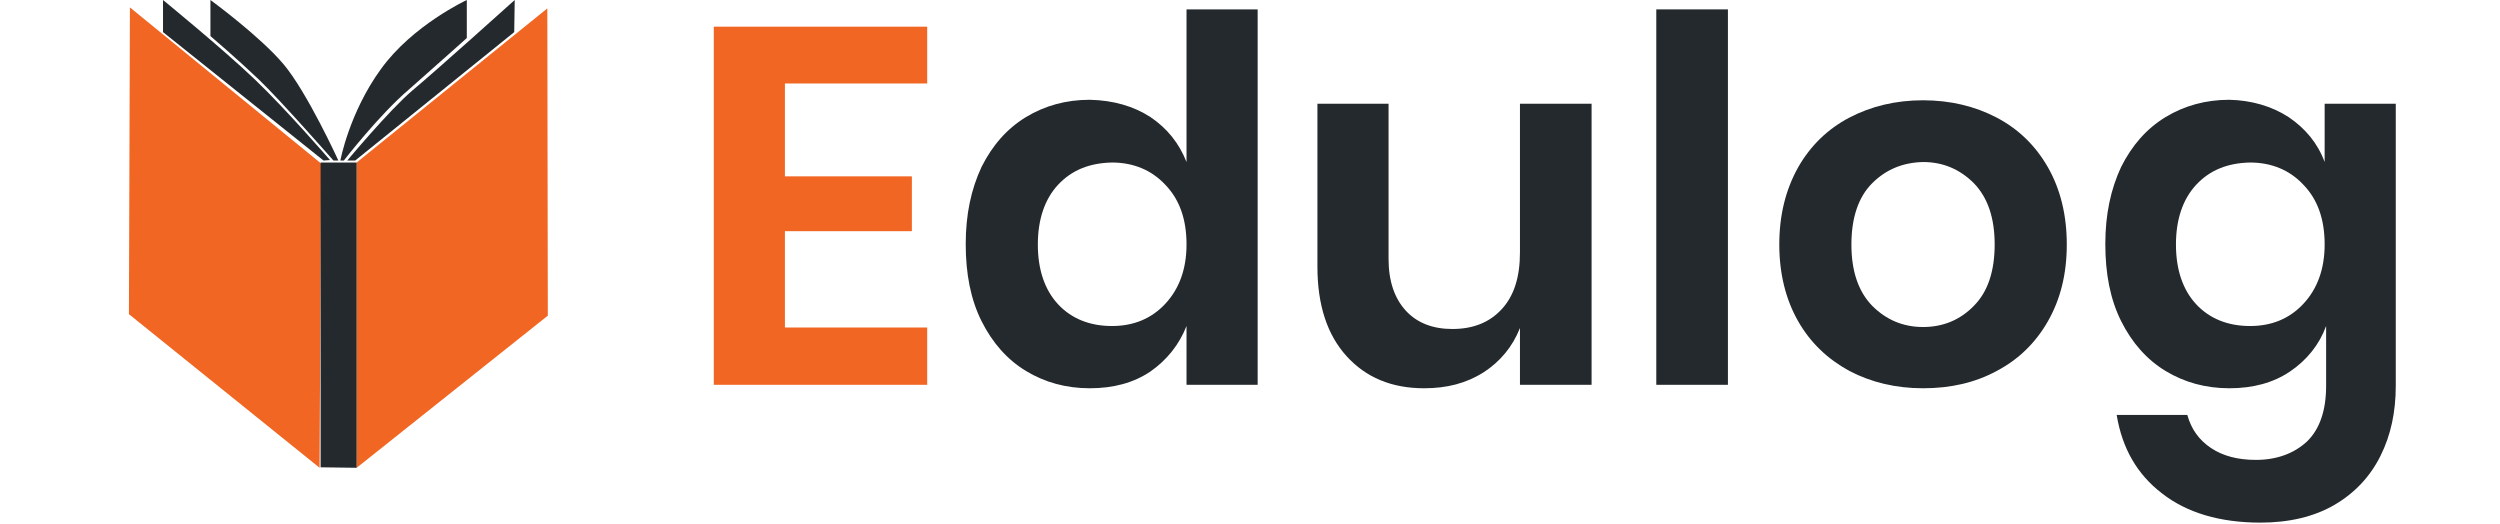
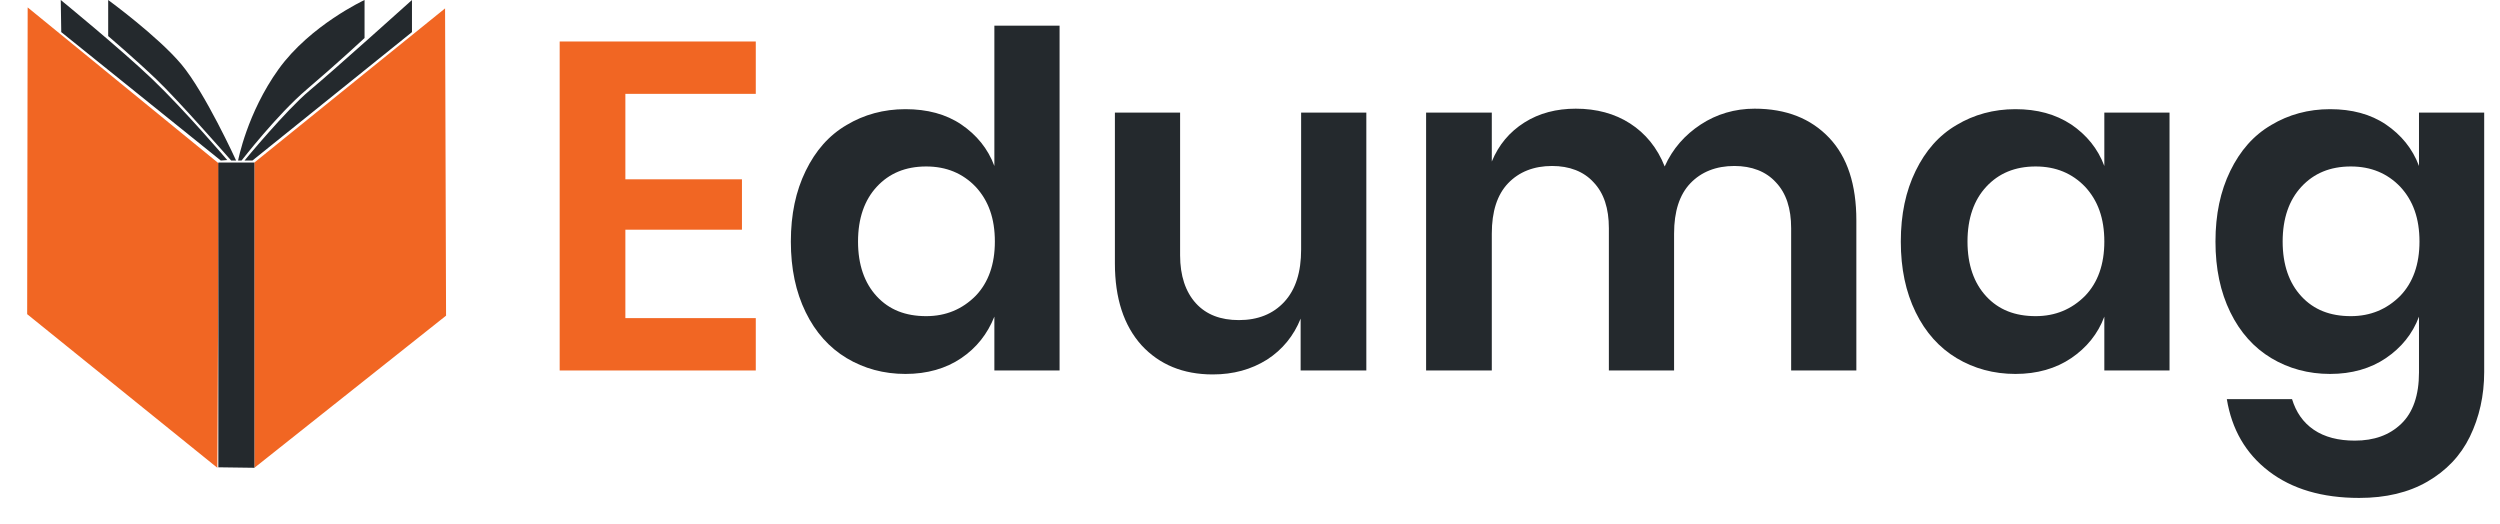
<svg xmlns="http://www.w3.org/2000/svg" version="1.1" id="Layer_1" x="0px" y="0px" viewBox="0 0 506.1 105.9" style="enable-background:new 0 0 506.1 105.9;" xml:space="preserve">
  <style type="text/css">
	.st0{fill-rule:evenodd;clip-rule:evenodd;fill:#F16623;}
	.st1{fill:#24292D;}
	.st2{fill:#F16623;}
</style>
  <g>
    <g>
      <g>
-         <polygon class="st0" points="64.7,94.7 26.1,63.6 26.3,1.5 65,33.1    " />
-         <polygon class="st0" points="72.2,94.7 110.9,63.9 110.8,1.7 72.2,32.9    " />
-         <path class="st1" d="M33,6.5L33,0c0,0,12,9.8,18.5,16s15.3,16.4,15.3,16.4l-1.3,0.1L33,6.5z" />
-         <path class="st1" d="M42.6,7.3V0c0,0,10,7.3,14.8,13s11.1,19.5,11.1,19.5h-1c0,0-10.7-12.2-15.1-16.4S42.6,7.3,42.6,7.3z" />
-         <path class="st1" d="M104.1,6.5l0.1-6.5c0,0-15.9,14.3-20.7,18.3c-4.7,4-13.2,14.2-13.2,14.2l1.6,0L104.1,6.5z" />
-         <path class="st1" d="M94.5,7.7V0c0,0-11,5.1-17.4,14c-6.4,8.8-8.2,18.5-8.2,18.5h0.7c0,0,7.2-9.3,13.2-14.4     C88.7,12.9,94.5,7.7,94.5,7.7z" />
+         <polygon class="st0" points="44,94.7 5.5,63.6 5.6,1.5 44.3,33.1    " />
+         <polygon class="st0" points="51.5,94.7 90.3,63.9 90.1,1.7 51.5,32.9    " />
+         <path class="st1" d="M12.4,6.5L12.3,0c0,0,12,9.8,18.5,16S46,32.4,46,32.4l-1.3,0.1L12.4,6.5z" />
+         <path class="st1" d="M21.9,7.3V0c0,0,10,7.3,14.8,13s11.1,19.5,11.1,19.5h-1c0,0-10.7-12.2-15.1-16.4S21.9,7.3,21.9,7.3z" />
+         <path class="st1" d="M83.4,6.5L83.4,0c0,0-15.9,14.3-20.7,18.3S49.5,32.5,49.5,32.5l1.6,0L83.4,6.5z" />
+         <path class="st1" d="M73.8,7.7V0c0,0-11,5.1-17.4,14s-8.2,18.5-8.2,18.5h0.7c0,0,7.2-9.3,13.2-14.4S73.8,7.7,73.8,7.7z" />
      </g>
-       <polygon class="st1" points="64.9,32.9 72.2,32.9 72.2,94.7 64.9,94.6   " />
+       <polygon class="st1" points="44.2,32.9 51.5,32.9 51.5,94.7 44.2,94.6   " />
    </g>
    <g>
-       <path class="st2" d="M158.9,16.9v18.8h25.7v11.1h-25.7v19.5h28.8v11.6h-43.2V5.4h43.2v11.5H158.9z" />
-       <path class="st1" d="M232.9,23.7c3.4,2.3,5.8,5.3,7.3,9.1V1.9h14.4v76h-14.4V66c-1.5,3.8-4,6.9-7.3,9.2c-3.4,2.3-7.5,3.4-12.3,3.4    c-4.8,0-9.1-1.2-12.9-3.5c-3.8-2.3-6.8-5.7-9-10.1c-2.2-4.4-3.2-9.6-3.2-15.6c0-6,1.1-11.1,3.2-15.6c2.2-4.4,5.2-7.8,9-10.1    c3.8-2.3,8.1-3.5,12.9-3.5C225.4,20.3,229.5,21.5,232.9,23.7z M214.2,37.4c-2.7,2.9-4.1,7-4.1,12.1c0,5.1,1.4,9.2,4.1,12.1    c2.7,2.9,6.4,4.4,10.9,4.4c4.4,0,8-1.5,10.8-4.5c2.8-3,4.3-7,4.3-12c0-5.1-1.4-9.1-4.3-12.1c-2.8-3-6.5-4.5-10.8-4.5    C220.6,33,217,34.4,214.2,37.4z" />
-       <path class="st1" d="M322.2,21v56.9h-14.5V66.4c-1.5,3.8-4,6.8-7.4,9c-3.5,2.2-7.4,3.2-12,3.2c-6.6,0-11.8-2.2-15.7-6.5    c-3.9-4.3-5.9-10.3-5.9-18.1V21h14.4v31.4c0,4.5,1.2,8,3.5,10.5c2.3,2.5,5.5,3.7,9.4,3.7c4.2,0,7.5-1.3,10-4s3.7-6.5,3.7-11.5V21    H322.2z" />
-       <path class="st1" d="M349.8,1.9v76h-14.5v-76H349.8z" />
-       <path class="st1" d="M404.2,23.8c4.4,2.3,7.9,5.7,10.4,10.1c2.5,4.4,3.8,9.6,3.8,15.6c0,6-1.3,11.1-3.8,15.5    c-2.5,4.4-6,7.8-10.4,10.1c-4.4,2.4-9.4,3.5-14.9,3.5c-5.5,0-10.5-1.2-14.9-3.5c-4.4-2.4-7.9-5.7-10.4-10.1    c-2.5-4.4-3.8-9.6-3.8-15.5c0-6,1.3-11.1,3.8-15.6c2.5-4.4,6-7.8,10.4-10.1c4.4-2.3,9.4-3.5,14.9-3.5    C394.8,20.3,399.8,21.5,404.2,23.8z M379,37.1c-2.8,2.8-4.2,7-4.2,12.4c0,5.4,1.4,9.5,4.2,12.4c2.8,2.8,6.2,4.3,10.3,4.3    c4,0,7.5-1.4,10.3-4.3c2.8-2.8,4.2-7,4.2-12.4c0-5.4-1.4-9.5-4.2-12.4c-2.8-2.8-6.2-4.3-10.3-4.3C385.2,32.9,381.8,34.3,379,37.1z    " />
-       <path class="st1" d="M463.3,23.7c3.4,2.3,5.9,5.3,7.3,9.1V21H485v57.1c0,5.3-1,10-3.1,14.2c-2.1,4.2-5.2,7.5-9.3,9.9    c-4.1,2.4-9.2,3.6-15,3.6c-8.2,0-14.9-2-19.9-5.9c-5.1-3.9-8.1-9.2-9.2-15.9h14.3c0.8,2.9,2.4,5.1,4.8,6.7    c2.4,1.6,5.4,2.4,9.1,2.4c4.2,0,7.7-1.3,10.3-3.7c2.6-2.5,3.9-6.3,3.9-11.3V66c-1.4,3.8-3.9,6.9-7.3,9.2    c-3.4,2.3-7.5,3.4-12.3,3.4c-4.8,0-9.1-1.2-12.9-3.5c-3.8-2.3-6.8-5.7-9-10.1c-2.2-4.4-3.2-9.6-3.2-15.6c0-6,1.1-11.1,3.2-15.6    c2.2-4.4,5.2-7.8,9-10.1c3.8-2.3,8.1-3.5,12.9-3.5C455.8,20.3,459.9,21.5,463.3,23.7z M444.6,37.4c-2.7,2.9-4.1,7-4.1,12.1    c0,5.1,1.4,9.2,4.1,12.1c2.7,2.9,6.4,4.4,10.9,4.4c4.4,0,8-1.5,10.8-4.5c2.8-3,4.3-7,4.3-12c0-5.1-1.4-9.1-4.3-12.1    c-2.8-3-6.5-4.5-10.8-4.5C451,33,447.4,34.4,444.6,37.4z" />
+       <path class="st2" d="M126.6,19v17.3h23.6v10.2h-23.6v17.9H153V75h-39.7V8.4H153V19H126.6z" />
+       <path class="st1" d="M194.6,25.2c3.1,2.1,5.4,4.9,6.7,8.4V5.2h13.2V75h-13.2V64.1c-1.4,3.5-3.6,6.3-6.7,8.4    c-3.1,2.1-6.9,3.2-11.3,3.2c-4.4,0-8.4-1.1-11.9-3.2c-3.5-2.1-6.3-5.2-8.3-9.3c-2-4.1-3-8.8-3-14.3c0-5.5,1-10.2,3-14.3    c2-4.1,4.7-7.2,8.3-9.3c3.5-2.1,7.5-3.2,11.9-3.2C187.7,22.1,191.5,23.1,194.6,25.2z M177.5,37.8c-2.5,2.7-3.8,6.4-3.8,11.1    c0,4.7,1.3,8.4,3.8,11.1c2.5,2.7,5.8,4,10,4c4,0,7.3-1.4,10-4.1c2.6-2.7,3.9-6.4,3.9-11c0-4.7-1.3-8.3-3.9-11.1    c-2.6-2.7-5.9-4.1-10-4.1C183.3,33.7,180,35.1,177.5,37.8z" />
+       <path class="st1" d="M276.6,22.8V75h-13.3V64.5c-1.4,3.5-3.7,6.3-6.8,8.3c-3.2,2-6.8,3-11,3c-6,0-10.8-2-14.4-5.9    c-3.6-4-5.4-9.5-5.4-16.6V22.8h13.2v28.9c0,4.1,1.1,7.4,3.2,9.7c2.1,2.3,5,3.4,8.7,3.4c3.8,0,6.9-1.2,9.2-3.7    c2.3-2.5,3.4-6,3.4-10.6V22.8H276.6z" />
+       <path class="st1" d="M370.3,27.9c3.7,3.9,5.5,9.5,5.5,16.7V75h-13.2V46.2c0-4-1-7.1-3.1-9.3c-2-2.2-4.9-3.3-8.4-3.3    c-3.7,0-6.7,1.2-8.9,3.5c-2.2,2.3-3.3,5.7-3.3,10.2V75h-13.2V46.2c0-4-1-7.1-3.1-9.3c-2-2.2-4.9-3.3-8.4-3.3    c-3.7,0-6.7,1.2-8.9,3.5c-2.2,2.3-3.3,5.7-3.3,10.2V75h-13.3V22.8H302v9.9c1.4-3.4,3.6-6,6.6-7.9c3-1.9,6.5-2.8,10.4-2.8    c4.2,0,7.9,1,11,3c3.1,2,5.5,4.9,7,8.7c1.6-3.6,4.1-6.4,7.3-8.5c3.2-2.1,6.9-3.2,10.9-3.2C361.6,22,366.6,24,370.3,27.9z" />
+       <path class="st1" d="M419.3,25.2c3.1,2.1,5.4,4.9,6.7,8.4V22.8h13.2V75H426V64.1c-1.3,3.5-3.6,6.3-6.7,8.4    c-3.1,2.1-6.9,3.2-11.3,3.2c-4.4,0-8.4-1.1-11.9-3.2c-3.5-2.1-6.3-5.2-8.3-9.3c-2-4.1-3-8.8-3-14.3c0-5.5,1-10.2,3-14.3    c2-4.1,4.7-7.2,8.3-9.3c3.5-2.1,7.5-3.2,11.9-3.2C412.4,22.1,416.1,23.1,419.3,25.2z M402.1,37.8c-2.5,2.7-3.8,6.4-3.8,11.1    c0,4.7,1.3,8.4,3.8,11.1c2.5,2.7,5.8,4,10,4c4,0,7.3-1.4,10-4.1c2.6-2.7,3.9-6.4,3.9-11c0-4.7-1.3-8.3-3.9-11.1    c-2.6-2.7-5.9-4.1-10-4.1C407.9,33.7,404.6,35.1,402.1,37.8z" />
+       <path class="st1" d="M483,25.2c3.1,2.1,5.4,4.9,6.7,8.4V22.8h13.2v52.5c0,4.8-1,9.2-2.9,13.1c-1.9,3.9-4.8,6.9-8.6,9.1    c-3.8,2.2-8.4,3.3-13.8,3.3c-7.5,0-13.6-1.8-18.3-5.4c-4.7-3.6-7.5-8.5-8.5-14.6H464c0.8,2.6,2.2,4.7,4.4,6.2    c2.2,1.5,5,2.2,8.3,2.2c3.9,0,7-1.1,9.4-3.4c2.4-2.3,3.6-5.8,3.6-10.4V64.1c-1.3,3.5-3.6,6.3-6.7,8.4c-3.1,2.1-6.9,3.2-11.3,3.2    c-4.4,0-8.4-1.1-11.9-3.2c-3.5-2.1-6.3-5.2-8.3-9.3c-2-4.1-3-8.8-3-14.3c0-5.5,1-10.2,3-14.3c2-4.1,4.7-7.2,8.3-9.3    c3.5-2.1,7.5-3.2,11.9-3.2C476.1,22.1,479.9,23.1,483,25.2z M465.9,37.8c-2.5,2.7-3.8,6.4-3.8,11.1c0,4.7,1.3,8.4,3.8,11.1    c2.5,2.7,5.8,4,10,4c4,0,7.3-1.4,10-4.1c2.6-2.7,3.9-6.4,3.9-11c0-4.7-1.3-8.3-3.9-11.1c-2.6-2.7-5.9-4.1-10-4.1    C471.7,33.7,468.4,35.1,465.9,37.8z" />
    </g>
  </g>
</svg>
